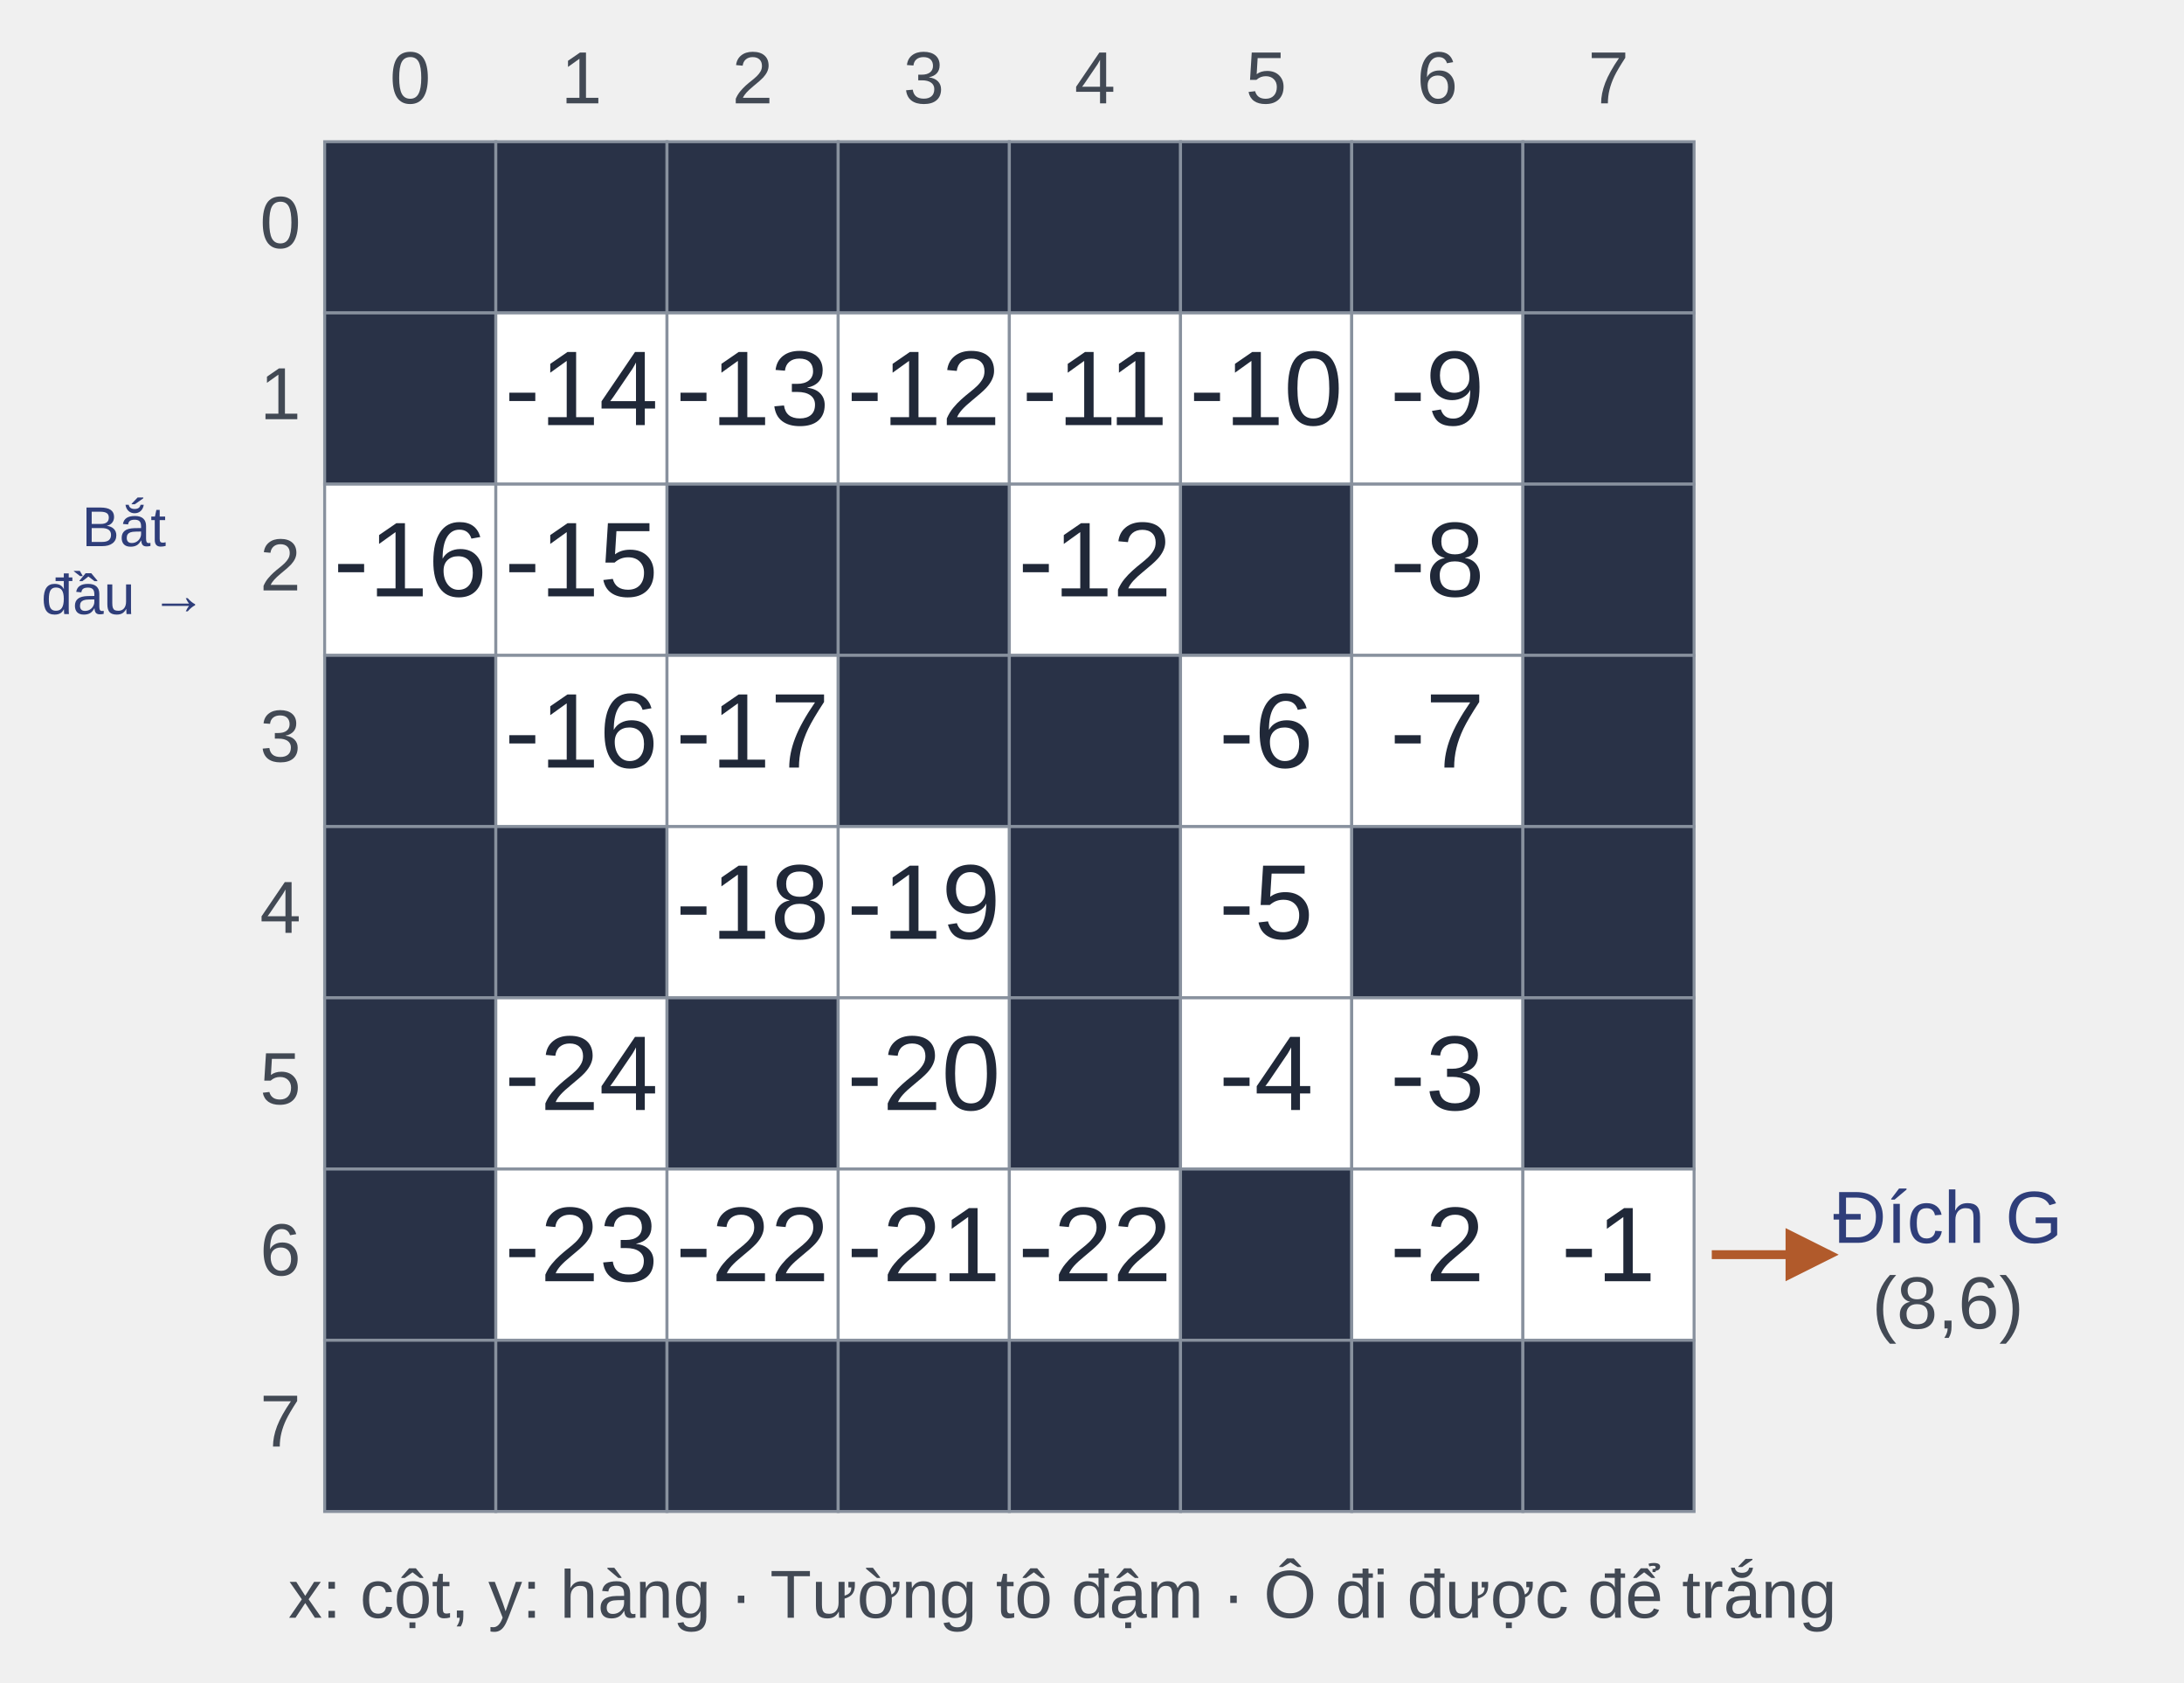
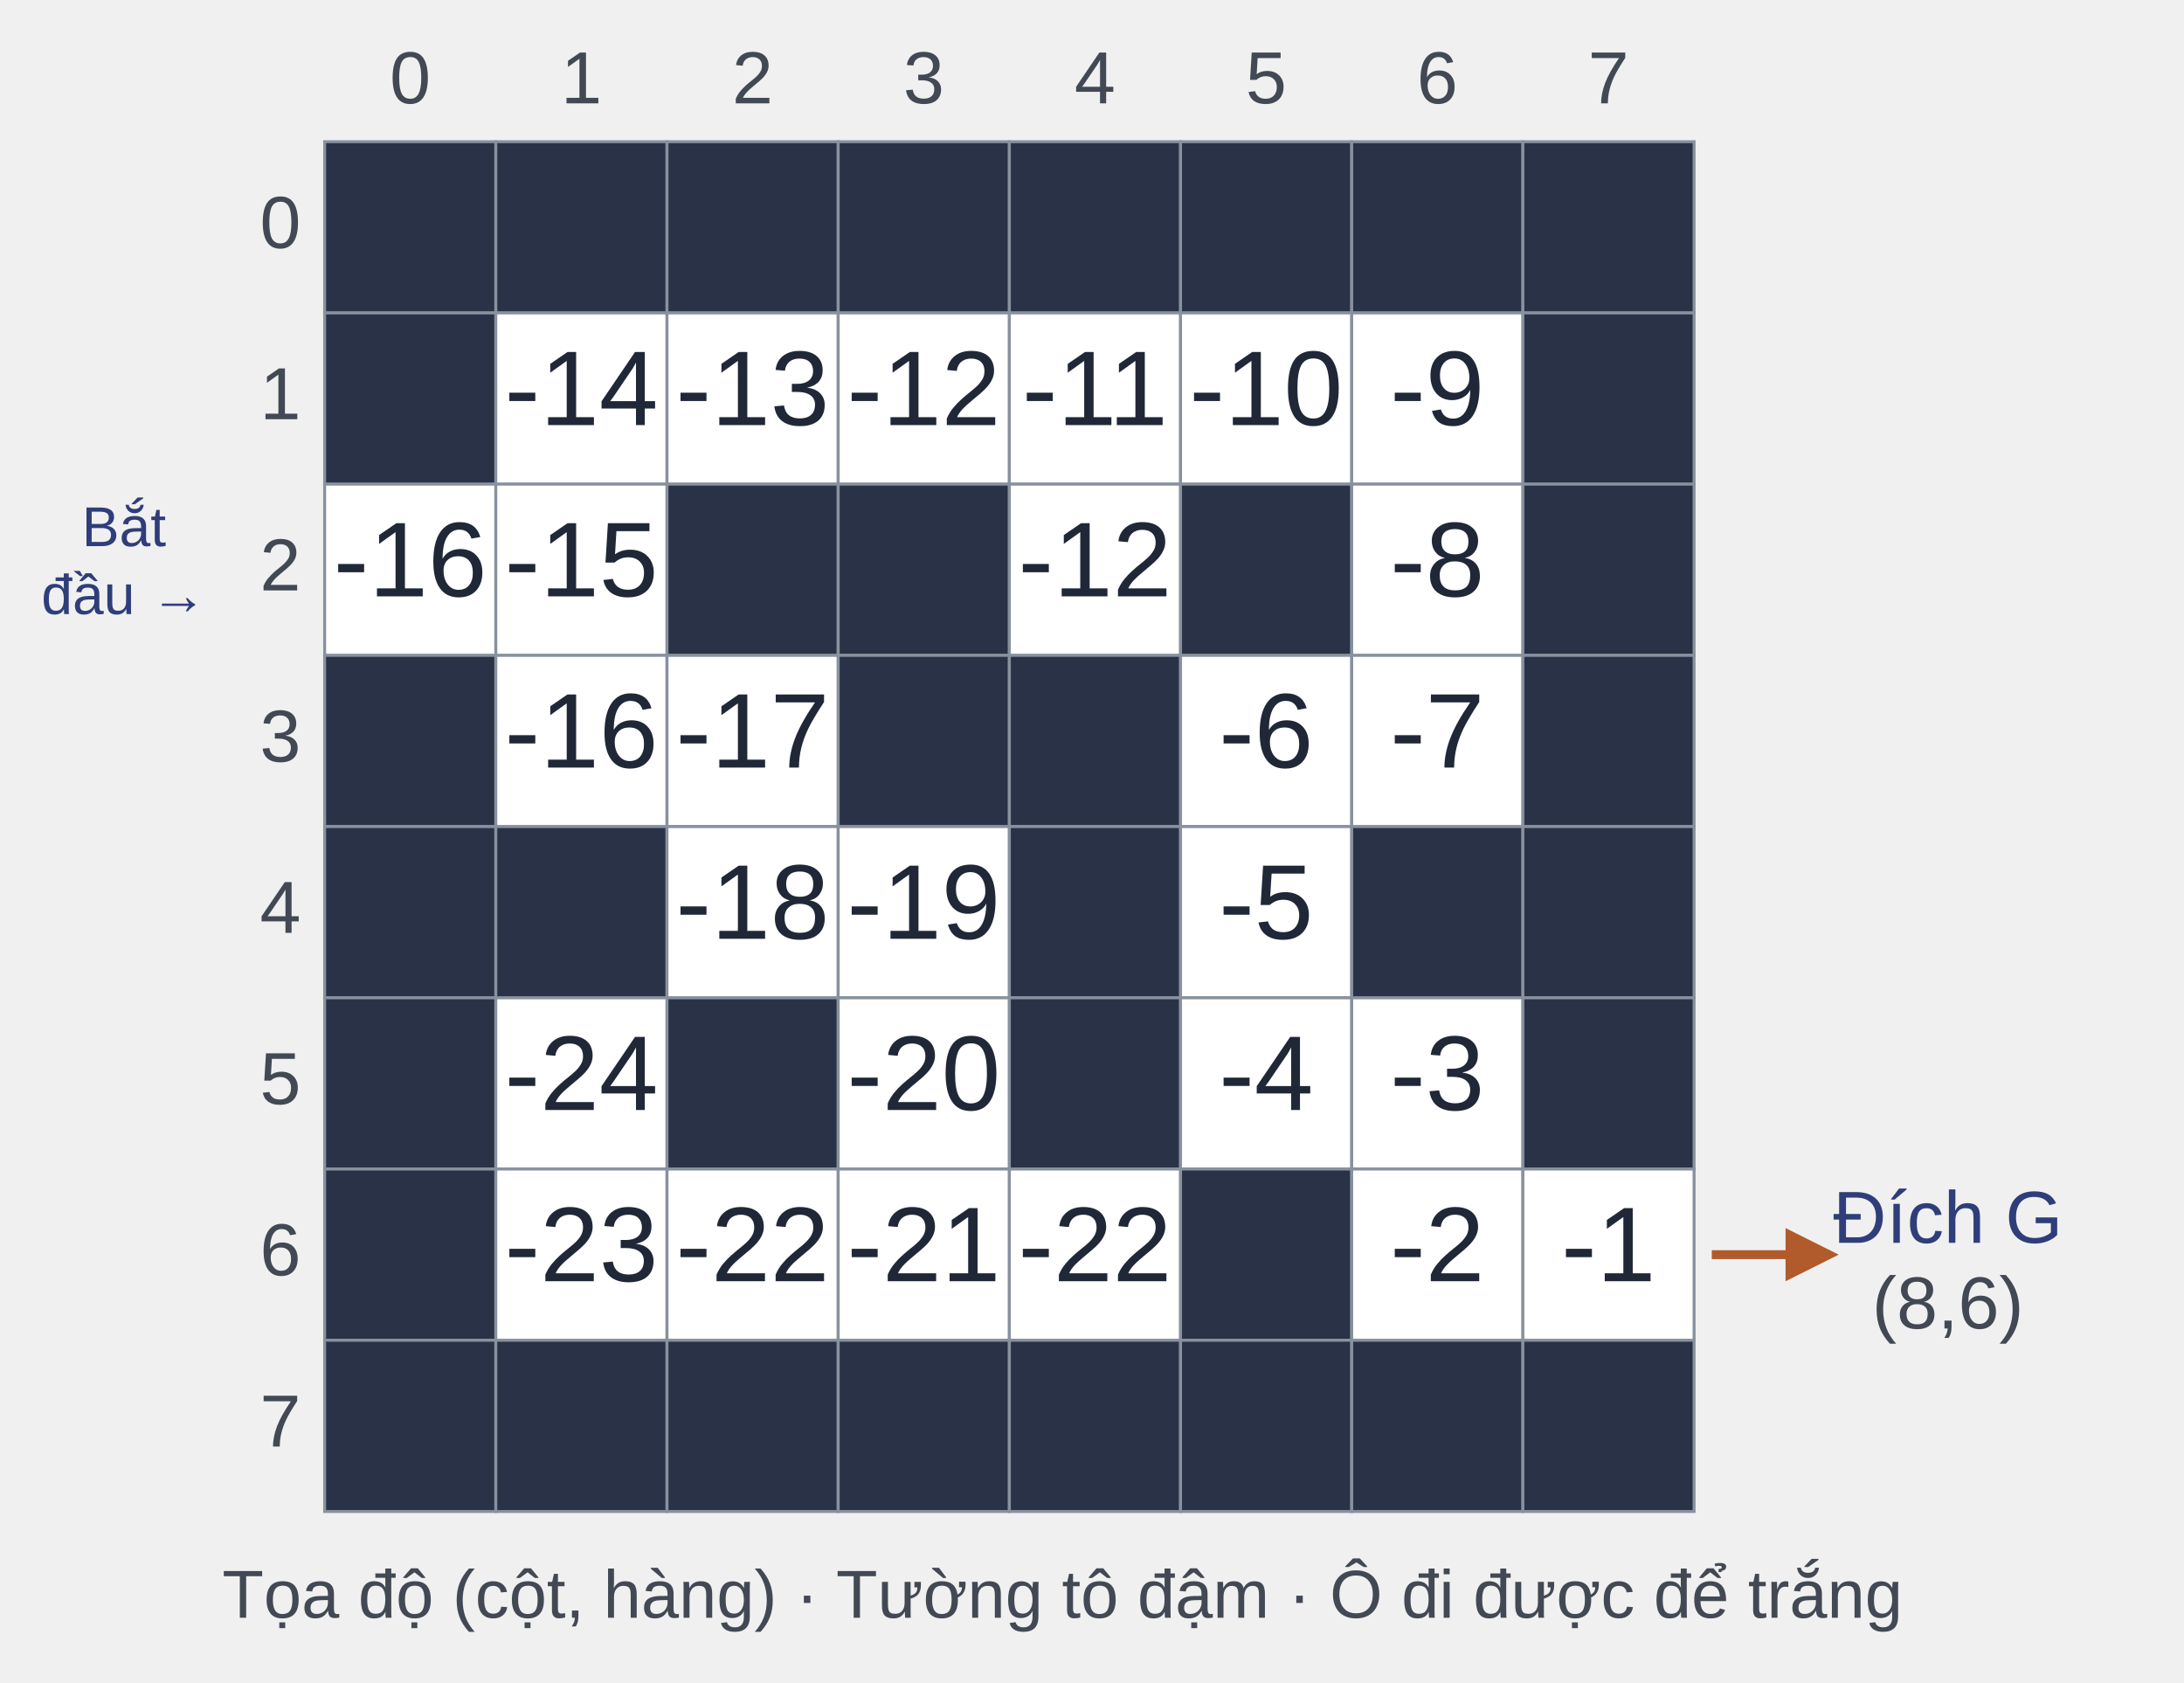
<svg xmlns="http://www.w3.org/2000/svg" viewBox="0 0 740 570" role="img" aria-labelledby="title desc">
  <defs>
    <marker id="arrow" markerWidth="6" markerHeight="6" refX="5" refY="3" orient="auto">
      <path d="M0 0L6 3L0 6Z" fill="#B15A2B" />
    </marker>
  </defs>
  <g font-family="Arial,sans-serif" text-anchor="middle">
    <rect x="110" y="48" width="58" height="58" fill="#293247" stroke="#88919e" />
    <rect x="168" y="48" width="58" height="58" fill="#293247" stroke="#88919e" />
    <rect x="226" y="48" width="58" height="58" fill="#293247" stroke="#88919e" />
    <rect x="284" y="48" width="58" height="58" fill="#293247" stroke="#88919e" />
    <rect x="342" y="48" width="58" height="58" fill="#293247" stroke="#88919e" />
    <rect x="400" y="48" width="58" height="58" fill="#293247" stroke="#88919e" />
    <rect x="458" y="48" width="58" height="58" fill="#293247" stroke="#88919e" />
    <rect x="516" y="48" width="58" height="58" fill="#293247" stroke="#88919e" />
    <rect x="110" y="106" width="58" height="58" fill="#293247" stroke="#88919e" />
    <rect x="168" y="106" width="58" height="58" fill="#fff" stroke="#88919e" />
    <text x="197.0" y="144.0" font-size="36" fill="#202838">-14</text>
    <rect x="226" y="106" width="58" height="58" fill="#fff" stroke="#88919e" />
    <text x="255.0" y="144.0" font-size="36" fill="#202838">-13</text>
    <rect x="284" y="106" width="58" height="58" fill="#fff" stroke="#88919e" />
    <text x="313.0" y="144.0" font-size="36" fill="#202838">-12</text>
    <rect x="342" y="106" width="58" height="58" fill="#fff" stroke="#88919e" />
    <text x="371.0" y="144.0" font-size="36" fill="#202838">-11</text>
    <rect x="400" y="106" width="58" height="58" fill="#fff" stroke="#88919e" />
    <text x="429.0" y="144.0" font-size="36" fill="#202838">-10</text>
    <rect x="458" y="106" width="58" height="58" fill="#fff" stroke="#88919e" />
    <text x="487.0" y="144.0" font-size="36" fill="#202838">-9</text>
    <rect x="516" y="106" width="58" height="58" fill="#293247" stroke="#88919e" />
    <rect x="110" y="164" width="58" height="58" fill="#fff" stroke="#88919e" />
    <text x="139.0" y="202.0" font-size="36" fill="#202838">-16</text>
    <rect x="168" y="164" width="58" height="58" fill="#fff" stroke="#88919e" />
    <text x="197.0" y="202.0" font-size="36" fill="#202838">-15</text>
    <rect x="226" y="164" width="58" height="58" fill="#293247" stroke="#88919e" />
    <rect x="284" y="164" width="58" height="58" fill="#293247" stroke="#88919e" />
    <rect x="342" y="164" width="58" height="58" fill="#fff" stroke="#88919e" />
    <text x="371.0" y="202.0" font-size="36" fill="#202838">-12</text>
    <rect x="400" y="164" width="58" height="58" fill="#293247" stroke="#88919e" />
    <rect x="458" y="164" width="58" height="58" fill="#fff" stroke="#88919e" />
    <text x="487.0" y="202.0" font-size="36" fill="#202838">-8</text>
    <rect x="516" y="164" width="58" height="58" fill="#293247" stroke="#88919e" />
    <rect x="110" y="222" width="58" height="58" fill="#293247" stroke="#88919e" />
    <rect x="168" y="222" width="58" height="58" fill="#fff" stroke="#88919e" />
    <text x="197.0" y="260.0" font-size="36" fill="#202838">-16</text>
    <rect x="226" y="222" width="58" height="58" fill="#fff" stroke="#88919e" />
    <text x="255.0" y="260.0" font-size="36" fill="#202838">-17</text>
    <rect x="284" y="222" width="58" height="58" fill="#293247" stroke="#88919e" />
    <rect x="342" y="222" width="58" height="58" fill="#293247" stroke="#88919e" />
    <rect x="400" y="222" width="58" height="58" fill="#fff" stroke="#88919e" />
    <text x="429.0" y="260.0" font-size="36" fill="#202838">-6</text>
    <rect x="458" y="222" width="58" height="58" fill="#fff" stroke="#88919e" />
    <text x="487.0" y="260.0" font-size="36" fill="#202838">-7</text>
    <rect x="516" y="222" width="58" height="58" fill="#293247" stroke="#88919e" />
    <rect x="110" y="280" width="58" height="58" fill="#293247" stroke="#88919e" />
    <rect x="168" y="280" width="58" height="58" fill="#293247" stroke="#88919e" />
    <rect x="226" y="280" width="58" height="58" fill="#fff" stroke="#88919e" />
    <text x="255.0" y="318.0" font-size="36" fill="#202838">-18</text>
    <rect x="284" y="280" width="58" height="58" fill="#fff" stroke="#88919e" />
    <text x="313.0" y="318.0" font-size="36" fill="#202838">-19</text>
    <rect x="342" y="280" width="58" height="58" fill="#293247" stroke="#88919e" />
    <rect x="400" y="280" width="58" height="58" fill="#fff" stroke="#88919e" />
    <text x="429.0" y="318.0" font-size="36" fill="#202838">-5</text>
    <rect x="458" y="280" width="58" height="58" fill="#293247" stroke="#88919e" />
    <rect x="516" y="280" width="58" height="58" fill="#293247" stroke="#88919e" />
    <rect x="110" y="338" width="58" height="58" fill="#293247" stroke="#88919e" />
    <rect x="168" y="338" width="58" height="58" fill="#fff" stroke="#88919e" />
    <text x="197.0" y="376.0" font-size="36" fill="#202838">-24</text>
    <rect x="226" y="338" width="58" height="58" fill="#293247" stroke="#88919e" />
    <rect x="284" y="338" width="58" height="58" fill="#fff" stroke="#88919e" />
    <text x="313.0" y="376.0" font-size="36" fill="#202838">-20</text>
    <rect x="342" y="338" width="58" height="58" fill="#293247" stroke="#88919e" />
    <rect x="400" y="338" width="58" height="58" fill="#fff" stroke="#88919e" />
    <text x="429.0" y="376.0" font-size="36" fill="#202838">-4</text>
    <rect x="458" y="338" width="58" height="58" fill="#fff" stroke="#88919e" />
    <text x="487.0" y="376.0" font-size="36" fill="#202838">-3</text>
    <rect x="516" y="338" width="58" height="58" fill="#293247" stroke="#88919e" />
    <rect x="110" y="396" width="58" height="58" fill="#293247" stroke="#88919e" />
    <rect x="168" y="396" width="58" height="58" fill="#fff" stroke="#88919e" />
    <text x="197.0" y="434.0" font-size="36" fill="#202838">-23</text>
    <rect x="226" y="396" width="58" height="58" fill="#fff" stroke="#88919e" />
    <text x="255.0" y="434.0" font-size="36" fill="#202838">-22</text>
    <rect x="284" y="396" width="58" height="58" fill="#fff" stroke="#88919e" />
    <text x="313.0" y="434.0" font-size="36" fill="#202838">-21</text>
    <rect x="342" y="396" width="58" height="58" fill="#fff" stroke="#88919e" />
    <text x="371.0" y="434.0" font-size="36" fill="#202838">-22</text>
    <rect x="400" y="396" width="58" height="58" fill="#293247" stroke="#88919e" />
    <rect x="458" y="396" width="58" height="58" fill="#fff" stroke="#88919e" />
    <text x="487.0" y="434.0" font-size="36" fill="#202838">-2</text>
    <rect x="516" y="396" width="58" height="58" fill="#fff" stroke="#88919e" />
    <text x="545.0" y="434.0" font-size="36" fill="#202838">-1</text>
    <rect x="110" y="454" width="58" height="58" fill="#293247" stroke="#88919e" />
    <rect x="168" y="454" width="58" height="58" fill="#293247" stroke="#88919e" />
    <rect x="226" y="454" width="58" height="58" fill="#293247" stroke="#88919e" />
    <rect x="284" y="454" width="58" height="58" fill="#293247" stroke="#88919e" />
    <rect x="342" y="454" width="58" height="58" fill="#293247" stroke="#88919e" />
    <rect x="400" y="454" width="58" height="58" fill="#293247" stroke="#88919e" />
    <rect x="458" y="454" width="58" height="58" fill="#293247" stroke="#88919e" />
    <rect x="516" y="454" width="58" height="58" fill="#293247" stroke="#88919e" />
    <text x="139.0" y="35" font-size="25" fill="#424954">0</text>
    <text x="95" y="84.0" font-size="25" fill="#424954">0</text>
    <text x="197.0" y="35" font-size="25" fill="#424954">1</text>
    <text x="95" y="142.0" font-size="25" fill="#424954">1</text>
    <text x="255.0" y="35" font-size="25" fill="#424954">2</text>
    <text x="95" y="200.0" font-size="25" fill="#424954">2</text>
    <text x="313.0" y="35" font-size="25" fill="#424954">3</text>
    <text x="95" y="258.0" font-size="25" fill="#424954">3</text>
    <text x="371.0" y="35" font-size="25" fill="#424954">4</text>
    <text x="95" y="316.0" font-size="25" fill="#424954">4</text>
    <text x="429.0" y="35" font-size="25" fill="#424954">5</text>
    <text x="95" y="374.0" font-size="25" fill="#424954">5</text>
    <text x="487.0" y="35" font-size="25" fill="#424954">6</text>
    <text x="95" y="432.0" font-size="25" fill="#424954">6</text>
    <text x="545.0" y="35" font-size="25" fill="#424954">7</text>
    <text x="95" y="490.0" font-size="25" fill="#424954">7</text>
    <text x="42" y="185.0" font-size="19" fill="#2F3E7A">Bắt</text>
    <text x="42" y="208.0" font-size="19" fill="#2F3E7A">đầu →</text>
    <path d="M580 425.0H620" stroke="#B15A2B" stroke-width="3" marker-end="url(#arrow)" />
    <text x="660" y="421.0" font-size="25" fill="#2F3E7A">Đích G</text>
    <text x="660" y="450.0" font-size="25" fill="#424954">(8,6)</text>
-     <text x="360" y="548" font-size="23" fill="#424954">x: cột, y: hàng · Tường tô đậm · Ô đi được để trắng</text>
+     <text x="360" y="548" font-size="23" fill="#424954">Tọa độ (cột, hàng) · Tường tô đậm · Ô đi được để trắng</text>
  </g>
</svg>
